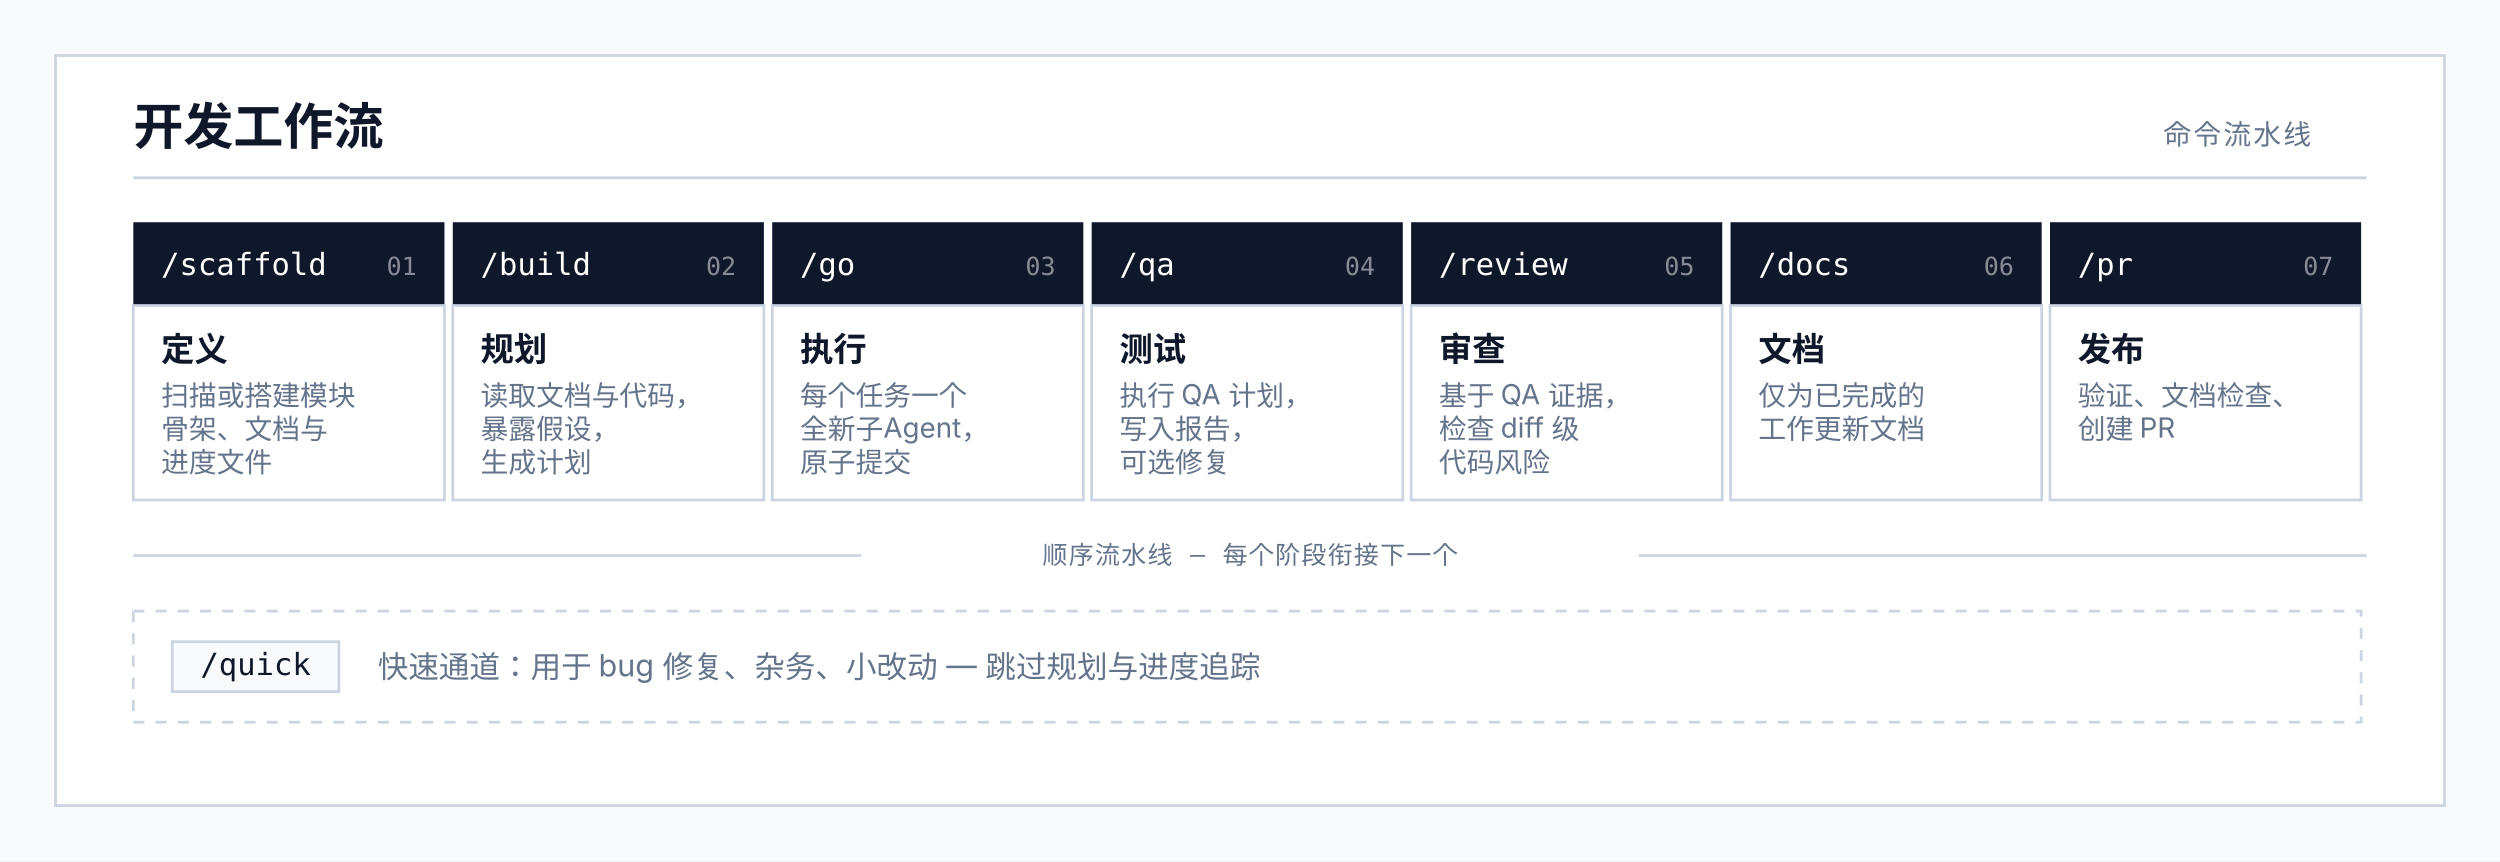
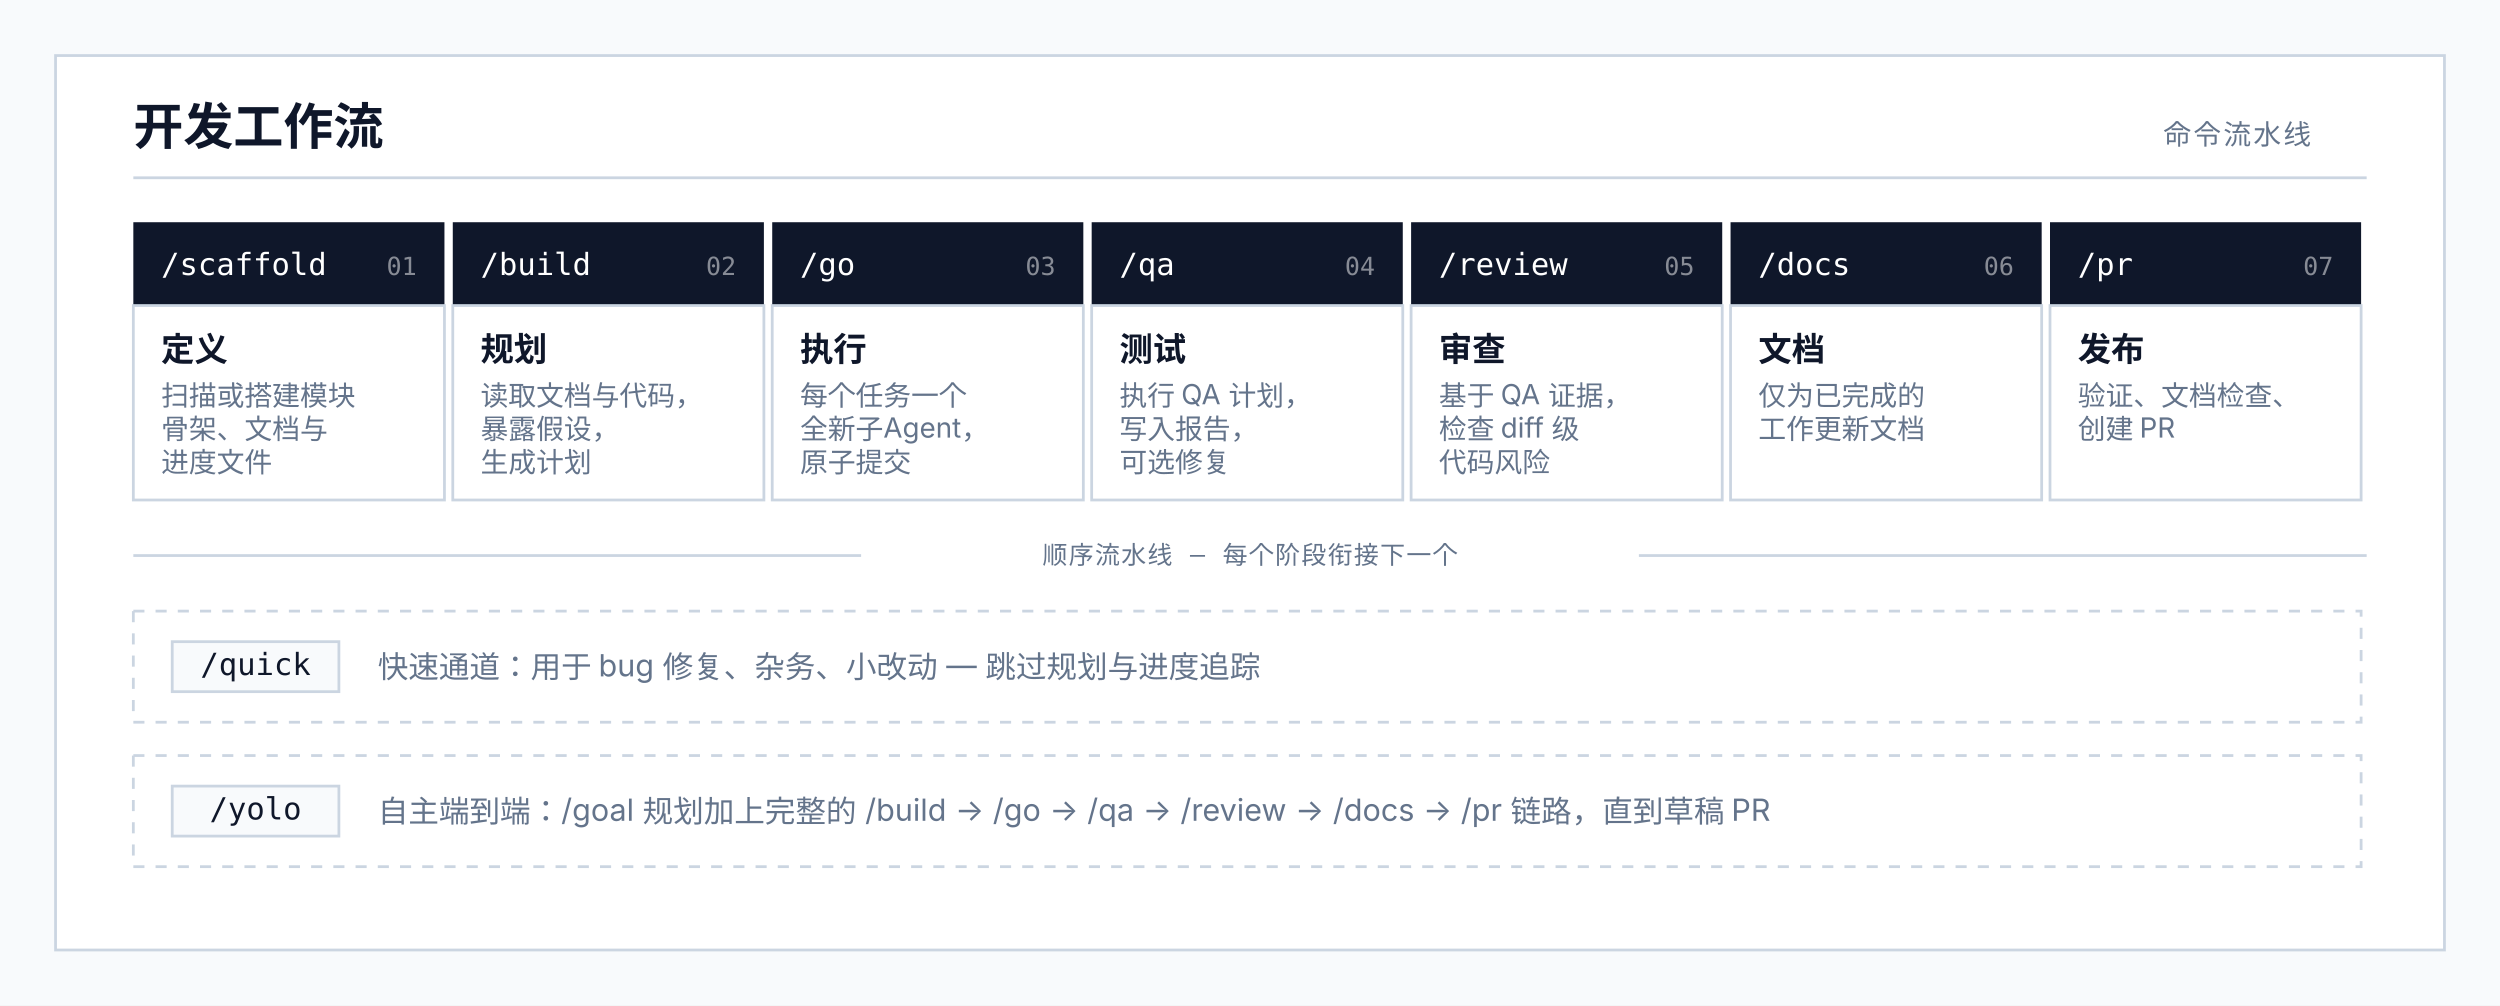
- <svg xmlns="http://www.w3.org/2000/svg" viewBox="0 0 900 310" width="900" height="310">
+ <svg xmlns="http://www.w3.org/2000/svg" viewBox="0 0 900 362" width="900" height="362">
  <defs>
    <style>
      .title { font-family: 'PingFang SC', 'Hiragino Sans GB', 'Microsoft YaHei', 'Inter', system-ui, sans-serif; font-size: 18px; font-weight: 600; fill: #0f172a; }
      .subtitle { font-family: 'PingFang SC', 'Hiragino Sans GB', 'Microsoft YaHei', 'Inter', system-ui, sans-serif; font-size: 10px; font-weight: 500; fill: #64748b; letter-spacing: 0.08em; }
      .cmd { font-family: 'Consolas', 'Monaco', monospace; font-size: 11px; font-weight: 500; fill: #ffffff; }
      .num { font-family: 'Consolas', 'Monaco', monospace; font-size: 9px; fill: rgba(255,255,255,0.5); }
      .action { font-family: 'PingFang SC', 'Hiragino Sans GB', 'Microsoft YaHei', 'Inter', system-ui, sans-serif; font-size: 12px; font-weight: 600; fill: #0f172a; }
      .desc { font-family: 'PingFang SC', 'Hiragino Sans GB', 'Microsoft YaHei', 'Inter', system-ui, sans-serif; font-size: 10px; fill: #64748b; }
      .pipe-label { font-family: 'PingFang SC', 'Consolas', 'Monaco', monospace; font-size: 9px; fill: #64748b; letter-spacing: 0.05em; }
      .quick-badge { font-family: 'Consolas', 'Monaco', monospace; font-size: 11px; font-weight: 500; fill: #0f172a; }
      .quick-desc { font-family: 'PingFang SC', 'Hiragino Sans GB', 'Microsoft YaHei', 'Inter', system-ui, sans-serif; font-size: 11px; fill: #64748b; }
    </style>
  </defs>
-   <rect width="900" height="310" fill="#f8fafc" />
-   <rect x="20" y="20" width="860" height="270" fill="#ffffff" stroke="#cbd5e1" stroke-width="1" />
+   <rect width="900" height="362" fill="#f8fafc" />
+   <rect x="20" y="20" width="860" height="322" fill="#ffffff" stroke="#cbd5e1" stroke-width="1" />
  <text x="48" y="52" class="title">开发工作流</text>
  <text x="832" y="52" class="subtitle" text-anchor="end">命令流水线</text>
  <line x1="48" y1="64" x2="852" y2="64" stroke="#cbd5e1" stroke-width="1" />
  <rect x="48" y="80" width="112" height="30" fill="#0f172a" />
  <text x="58" y="99" class="cmd">/scaffold</text>
  <text x="150" y="99" class="num" text-anchor="end">01</text>
  <rect x="48" y="110" width="112" height="70" fill="#ffffff" stroke="#cbd5e1" stroke-width="1" />
  <text x="58" y="130" class="action">定义</text>
  <text x="58" y="146" class="desc">扫描或搭建模块</text>
  <text x="58" y="158" class="desc">骨架、文档与</text>
  <text x="58" y="170" class="desc">进度文件</text>
  <rect x="163" y="80" width="112" height="30" fill="#0f172a" />
  <text x="173" y="99" class="cmd">/build</text>
  <text x="265" y="99" class="num" text-anchor="end">02</text>
  <rect x="163" y="110" width="112" height="70" fill="#ffffff" stroke="#cbd5e1" stroke-width="1" />
  <text x="173" y="130" class="action">规划</text>
  <text x="173" y="146" class="desc">读取文档与代码，</text>
  <text x="173" y="158" class="desc">暴露假设，</text>
  <text x="173" y="170" class="desc">生成计划</text>
  <rect x="278" y="80" width="112" height="30" fill="#0f172a" />
  <text x="288" y="99" class="cmd">/go</text>
  <text x="380" y="99" class="num" text-anchor="end">03</text>
  <rect x="278" y="110" width="112" height="70" fill="#ffffff" stroke="#cbd5e1" stroke-width="1" />
  <text x="288" y="130" class="action">执行</text>
  <text x="288" y="146" class="desc">每个任务一个</text>
  <text x="288" y="158" class="desc">全新子Agent，</text>
  <text x="288" y="170" class="desc">原子提交</text>
  <rect x="393" y="80" width="112" height="30" fill="#0f172a" />
  <text x="403" y="99" class="cmd">/qa</text>
  <text x="495" y="99" class="num" text-anchor="end">04</text>
  <rect x="393" y="110" width="112" height="70" fill="#ffffff" stroke="#cbd5e1" stroke-width="1" />
  <text x="403" y="130" class="action">测试</text>
  <text x="403" y="146" class="desc">执行 QA 计划，</text>
  <text x="403" y="158" class="desc">写入报告，</text>
  <text x="403" y="170" class="desc">可选修复</text>
  <rect x="508" y="80" width="112" height="30" fill="#0f172a" />
  <text x="518" y="99" class="cmd">/review</text>
  <text x="610" y="99" class="num" text-anchor="end">05</text>
  <rect x="508" y="110" width="112" height="70" fill="#ffffff" stroke="#cbd5e1" stroke-width="1" />
  <text x="518" y="130" class="action">审查</text>
  <text x="518" y="146" class="desc">基于 QA 证据，</text>
  <text x="518" y="158" class="desc">检查 diff 级</text>
  <text x="518" y="170" class="desc">代码风险</text>
  <rect x="623" y="80" width="112" height="30" fill="#0f172a" />
  <text x="633" y="99" class="cmd">/docs</text>
  <text x="725" y="99" class="num" text-anchor="end">06</text>
  <rect x="623" y="110" width="112" height="70" fill="#ffffff" stroke="#cbd5e1" stroke-width="1" />
  <text x="633" y="130" class="action">文档</text>
  <text x="633" y="146" class="desc">仅为已完成的</text>
  <text x="633" y="158" class="desc">工作更新文档</text>
  <rect x="738" y="80" width="112" height="30" fill="#0f172a" />
  <text x="748" y="99" class="cmd">/pr</text>
  <text x="840" y="99" class="num" text-anchor="end">07</text>
  <rect x="738" y="110" width="112" height="70" fill="#ffffff" stroke="#cbd5e1" stroke-width="1" />
  <text x="748" y="130" class="action">发布</text>
  <text x="748" y="146" class="desc">验证、文档检查、</text>
  <text x="748" y="158" class="desc">创建 PR</text>
  <line x1="48" y1="200" x2="310" y2="200" stroke="#cbd5e1" stroke-width="1" />
  <text x="450" y="203" class="pipe-label" text-anchor="middle">顺序流水线 — 每个阶段衔接下一个</text>
  <line x1="590" y1="200" x2="852" y2="200" stroke="#cbd5e1" stroke-width="1" />
  <rect x="48" y="220" width="802" height="40" fill="#ffffff" stroke="#cbd5e1" stroke-width="1" stroke-dasharray="4 4" />
  <rect x="62" y="231" width="60" height="18" fill="#f8fafc" stroke="#cbd5e1" stroke-width="1" />
  <text x="92" y="243" class="quick-badge" text-anchor="middle">/quick</text>
  <text x="136" y="244" class="quick-desc">快速通道：用于 bug 修复、杂务、小改动 — 跳过规划与进度追踪</text>
+   <rect x="48" y="272" width="802" height="40" fill="#ffffff" stroke="#cbd5e1" stroke-width="1" stroke-dasharray="4 4" />
+   <rect x="62" y="283" width="60" height="18" fill="#f8fafc" stroke="#cbd5e1" stroke-width="1" />
+   <text x="92" y="295" class="quick-badge" text-anchor="middle">/yolo</text>
+   <text x="136" y="296" class="quick-desc">自主端到端：/goal 规划加上完整的 /build → /go → /qa → /review → /docs → /pr 链路，直到草稿 PR</text>
</svg>
